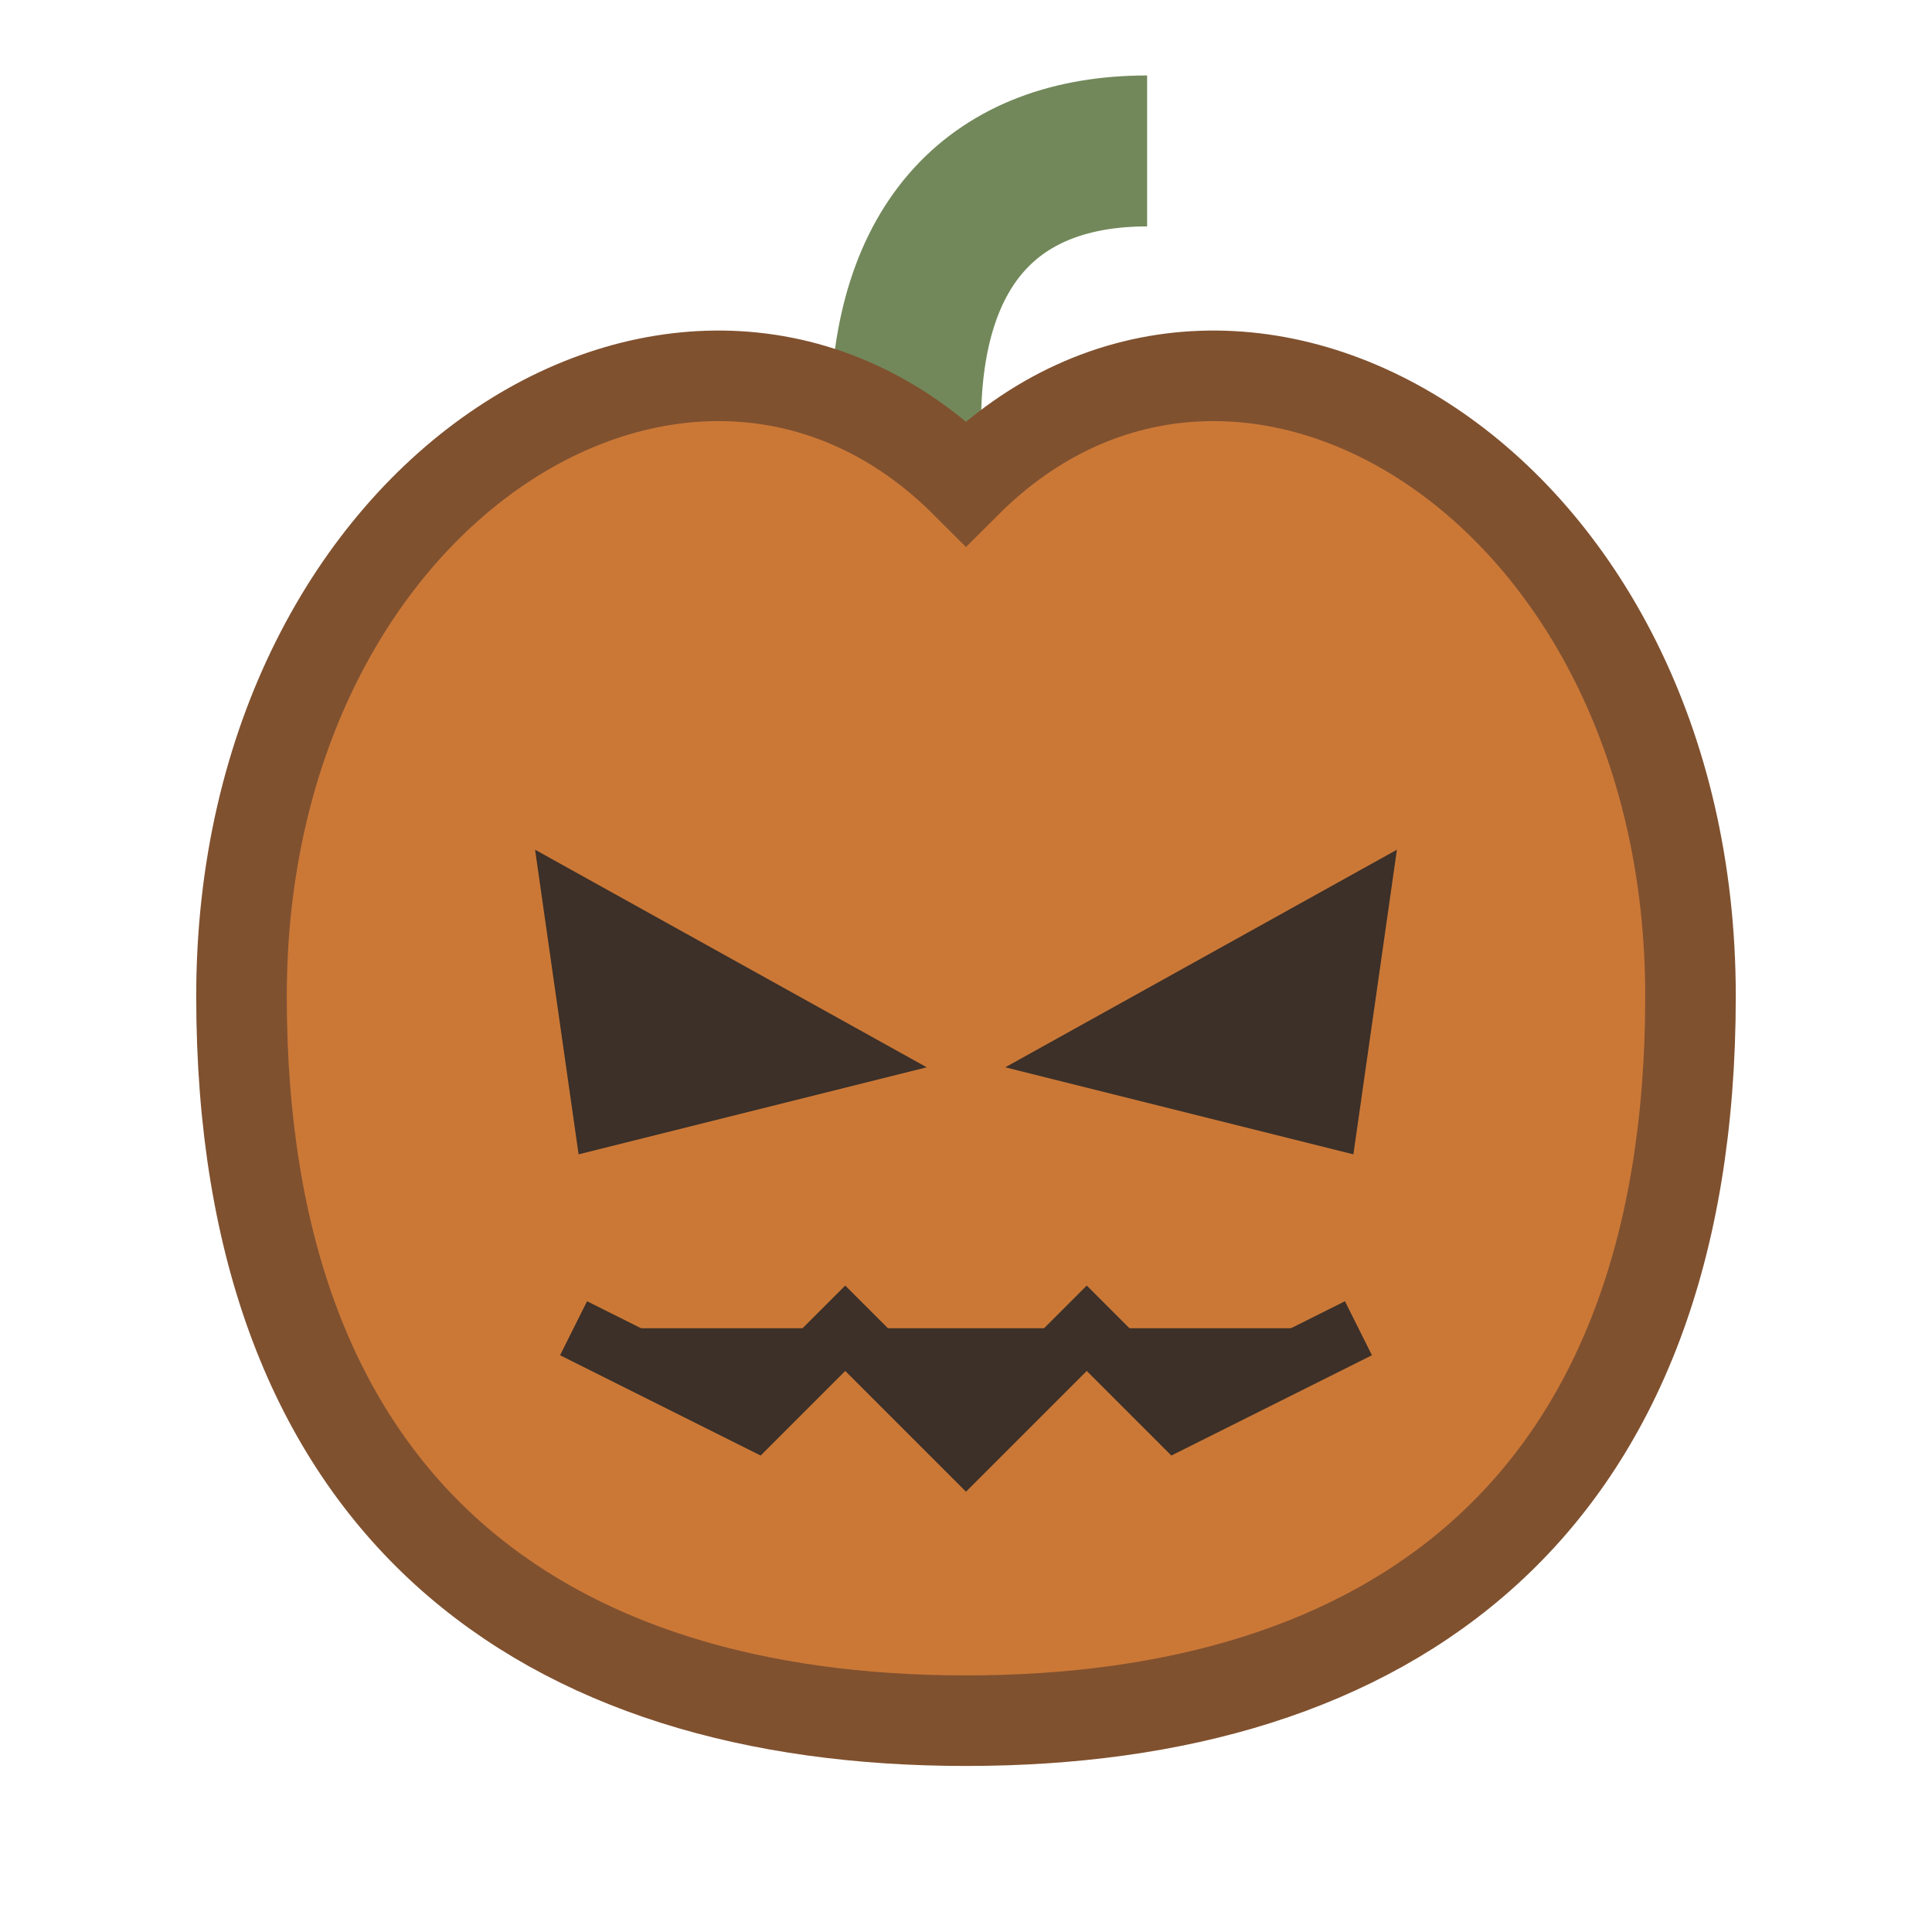
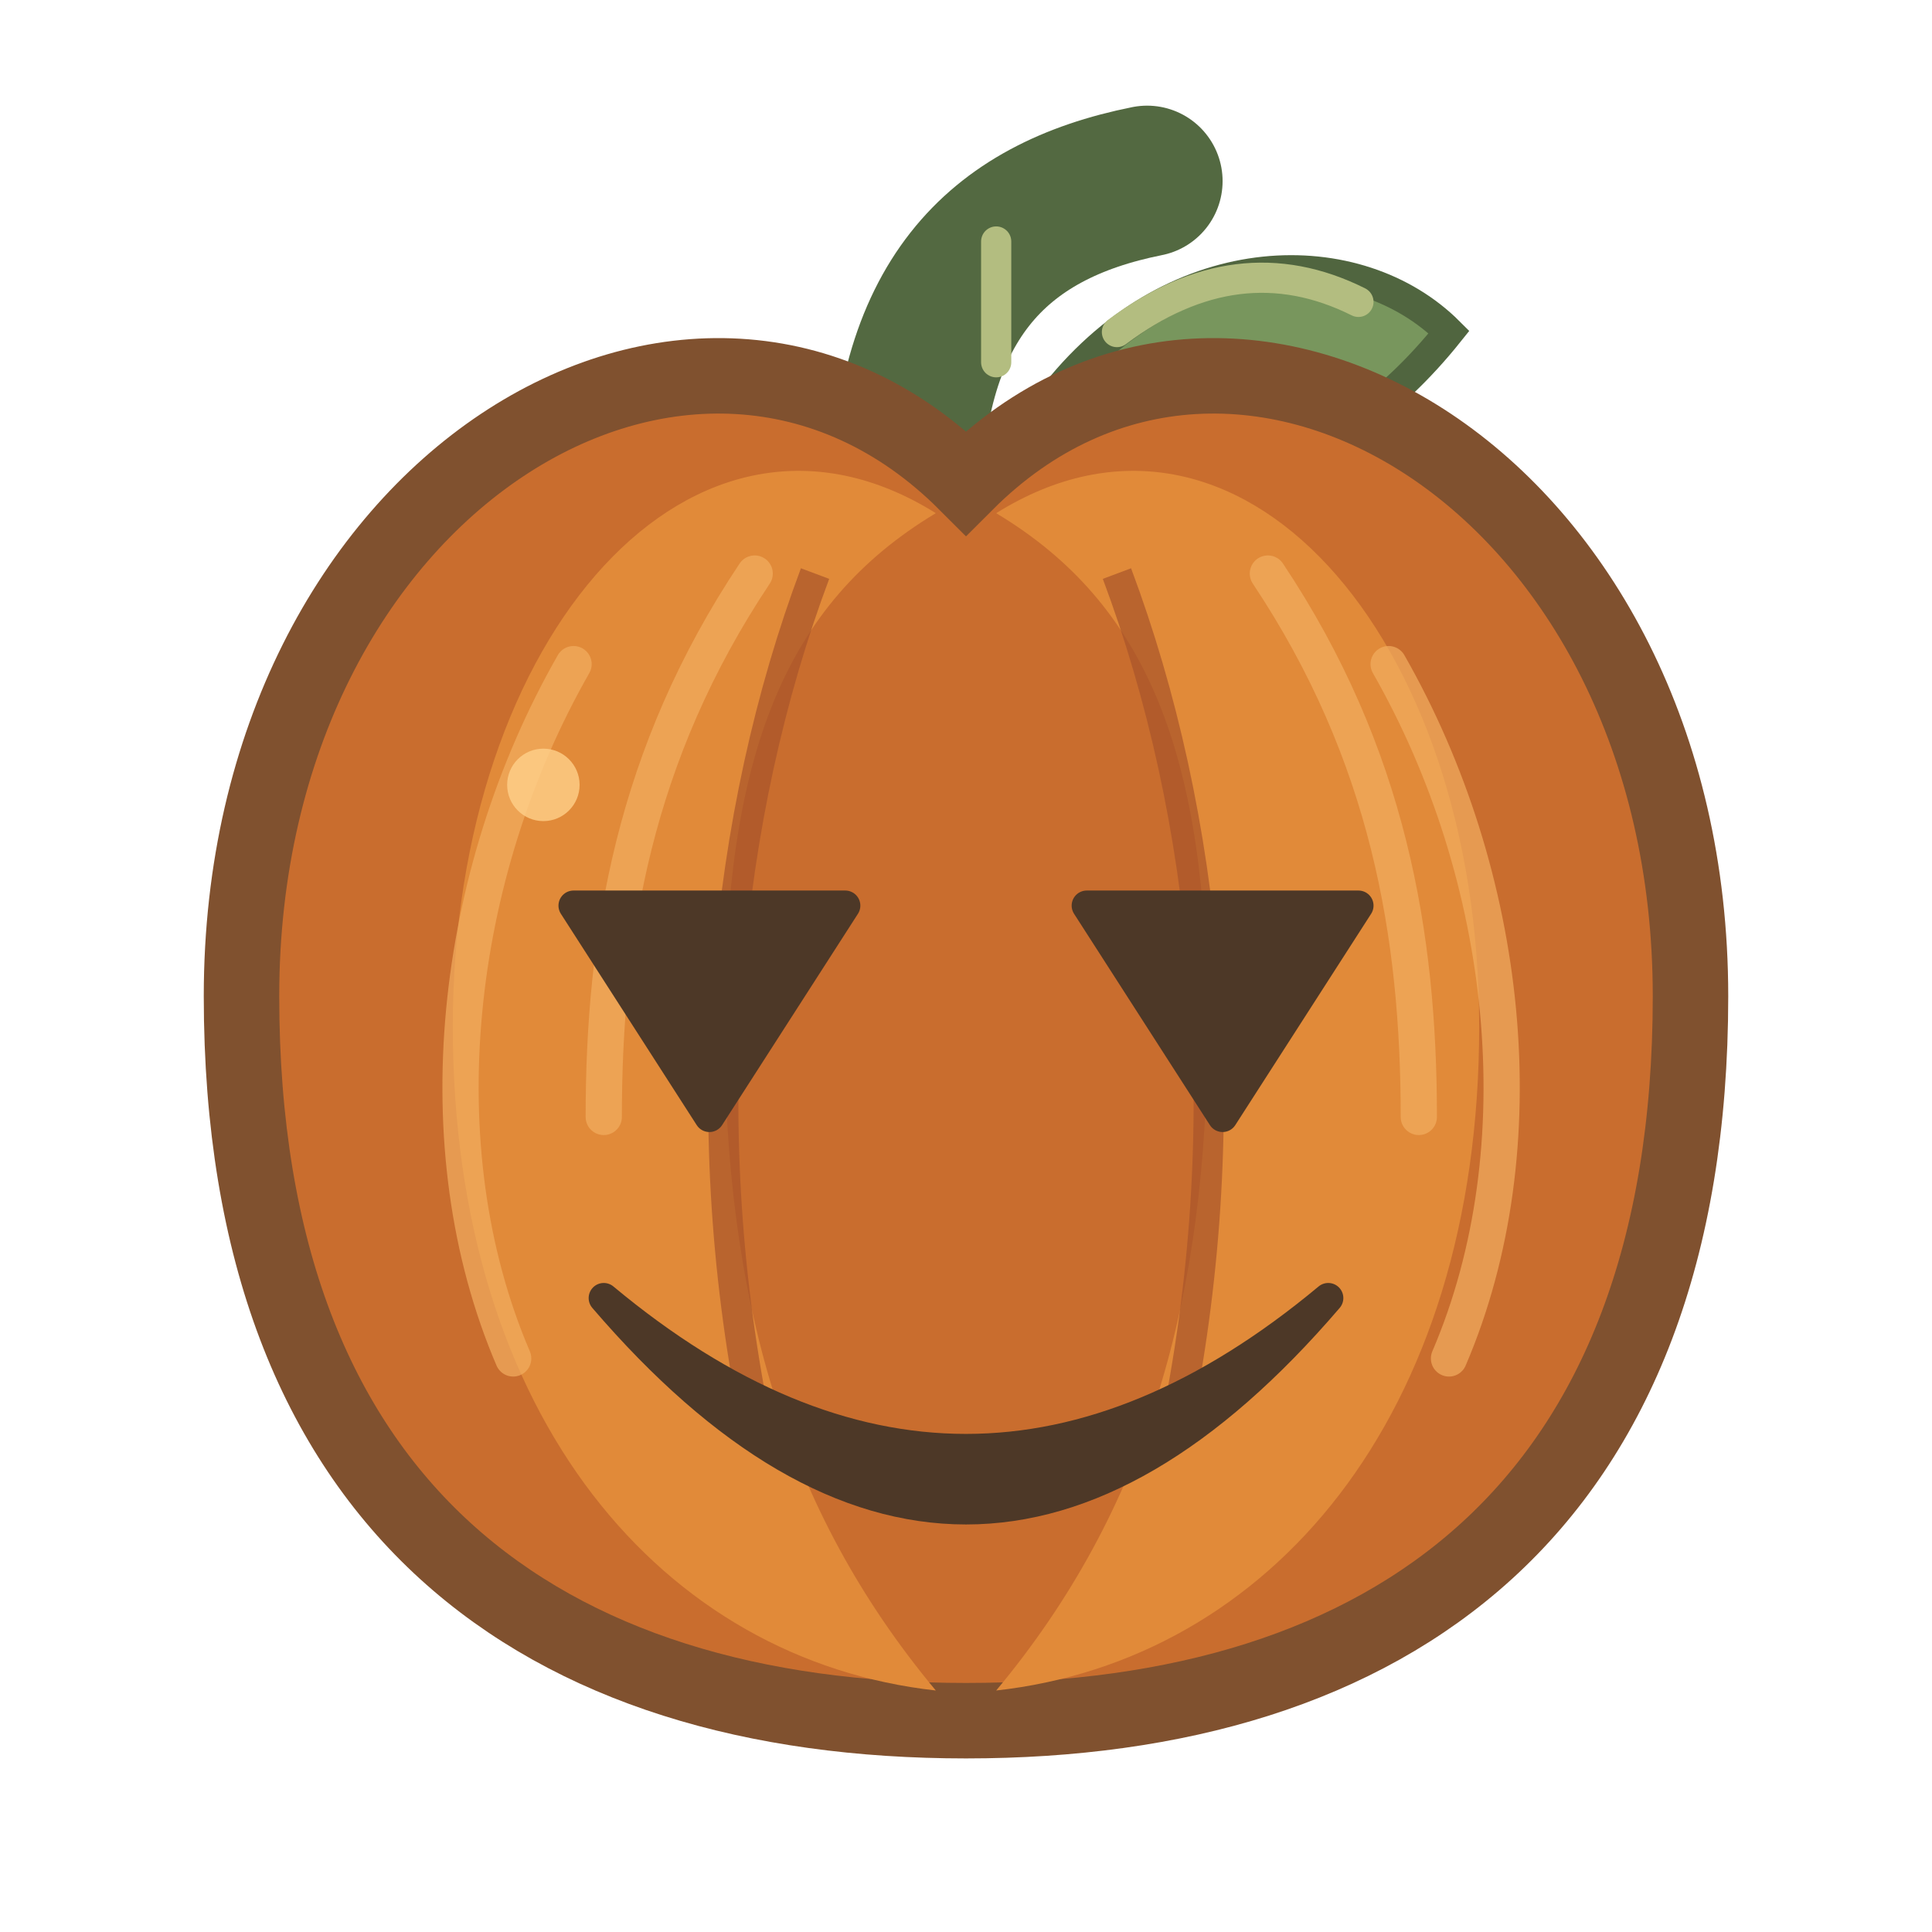
<svg xmlns="http://www.w3.org/2000/svg" viewBox="0 0 64 64">
-   <path d="M30 14c0-6 3-9 8-9" fill="none" stroke="#72885a" stroke-width="5" />
-   <path d="M32 16c-9-9-24 0-24 17s10 24 24 24 24-7 24-24-15-26-24-17z" fill="#cb7837" stroke="#80512f" stroke-width="3" />
-   <path d="m19 30 9 5-8 2zm26 0-9 5 8 2zM19 44l6 3 3-3 4 4 4-4 3 3 6-3" fill="#3c3028" stroke="#3c3028" stroke-width="2" />
+   <path d="M30 17c0-7 3-10 8-11" fill="none" stroke="#536941" stroke-width="5" stroke-linecap="round" />
+   <path d="M35 13c4-5 10-5 13-2-4 5-9 6-13 2Z" fill="#78965d" stroke="#50653f" stroke-width="1" />
+   <path d="M32 16c-9-9-24 0-24 17s10 24 24 24 24-7 24-24-15-26-24-17z" fill="#c96d2e" stroke="#80512f" stroke-width="2.5" />
+   <path d="M31 17c-8-5-16 4-16 17s7 21 16 22c-5-6-7-13-7-22s2-14 7-17Zm2 0c8-5 16 4 16 17s-7 21-16 22c5-6 7-13 7-22s-2-14-7-17Z" fill="#e18a39" />
+   <path d="M19 22c-4 7-5 16-2 23m8-26c-4 6-5 12-5 18m22-18c4 6 5 12 5 18m-1-15c4 7 5 16 2 23" fill="none" stroke="#f2ae60" stroke-width="1.2" stroke-linecap="round" opacity=".7" />
+   <path d="M27 19c-3 8-4 18-2 28m12-28c3 8 4 18 2 28" fill="none" stroke="#a8542a" stroke-width="1" opacity=".7" />
+   <path d="m19 30 9 0-4.5 7zm17 0h9l-4.5 7zM20 43q12 10 24 0-12 14-24 0Z" fill="#4d3827" stroke="#4d3827" stroke-width="1" stroke-linejoin="round" />
+   <path d="M33 8v4m4-1q4-3 8-1" fill="none" stroke="#b3bd80" stroke-width="1" stroke-linecap="round" />
+   <circle cx="18" cy="26" r="1.2" fill="#ffd08a" opacity=".8" />
</svg>
